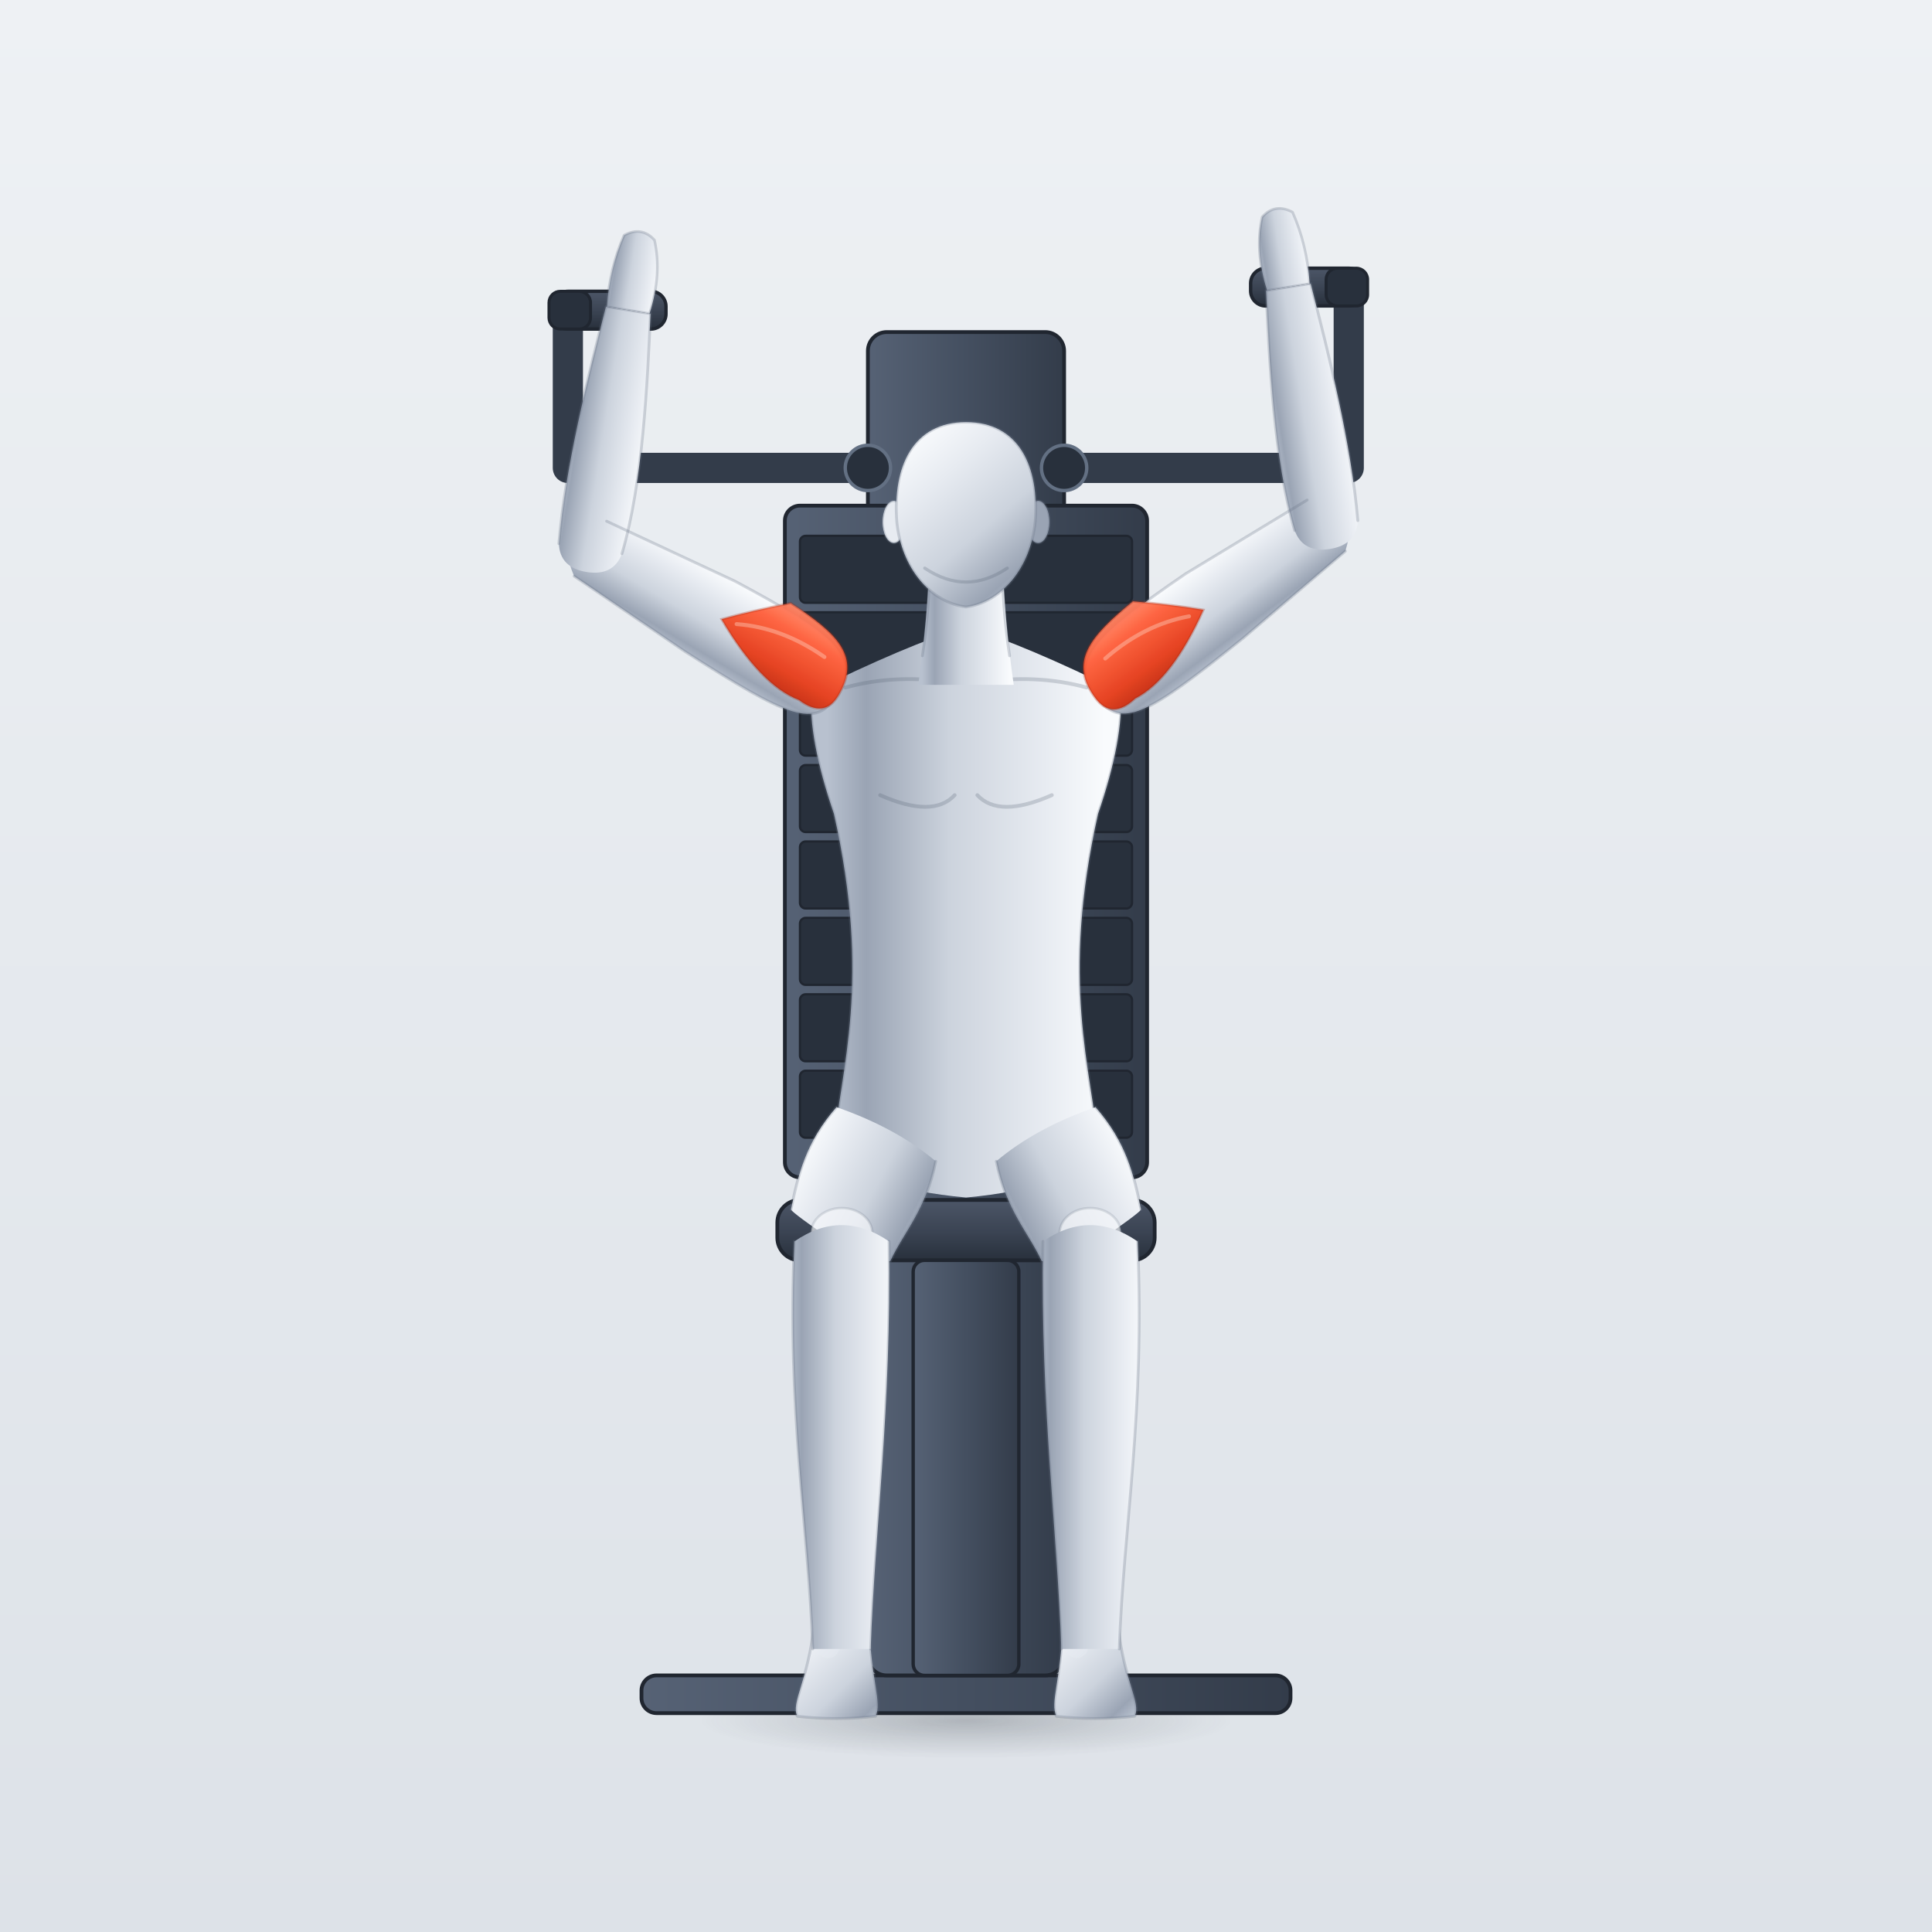
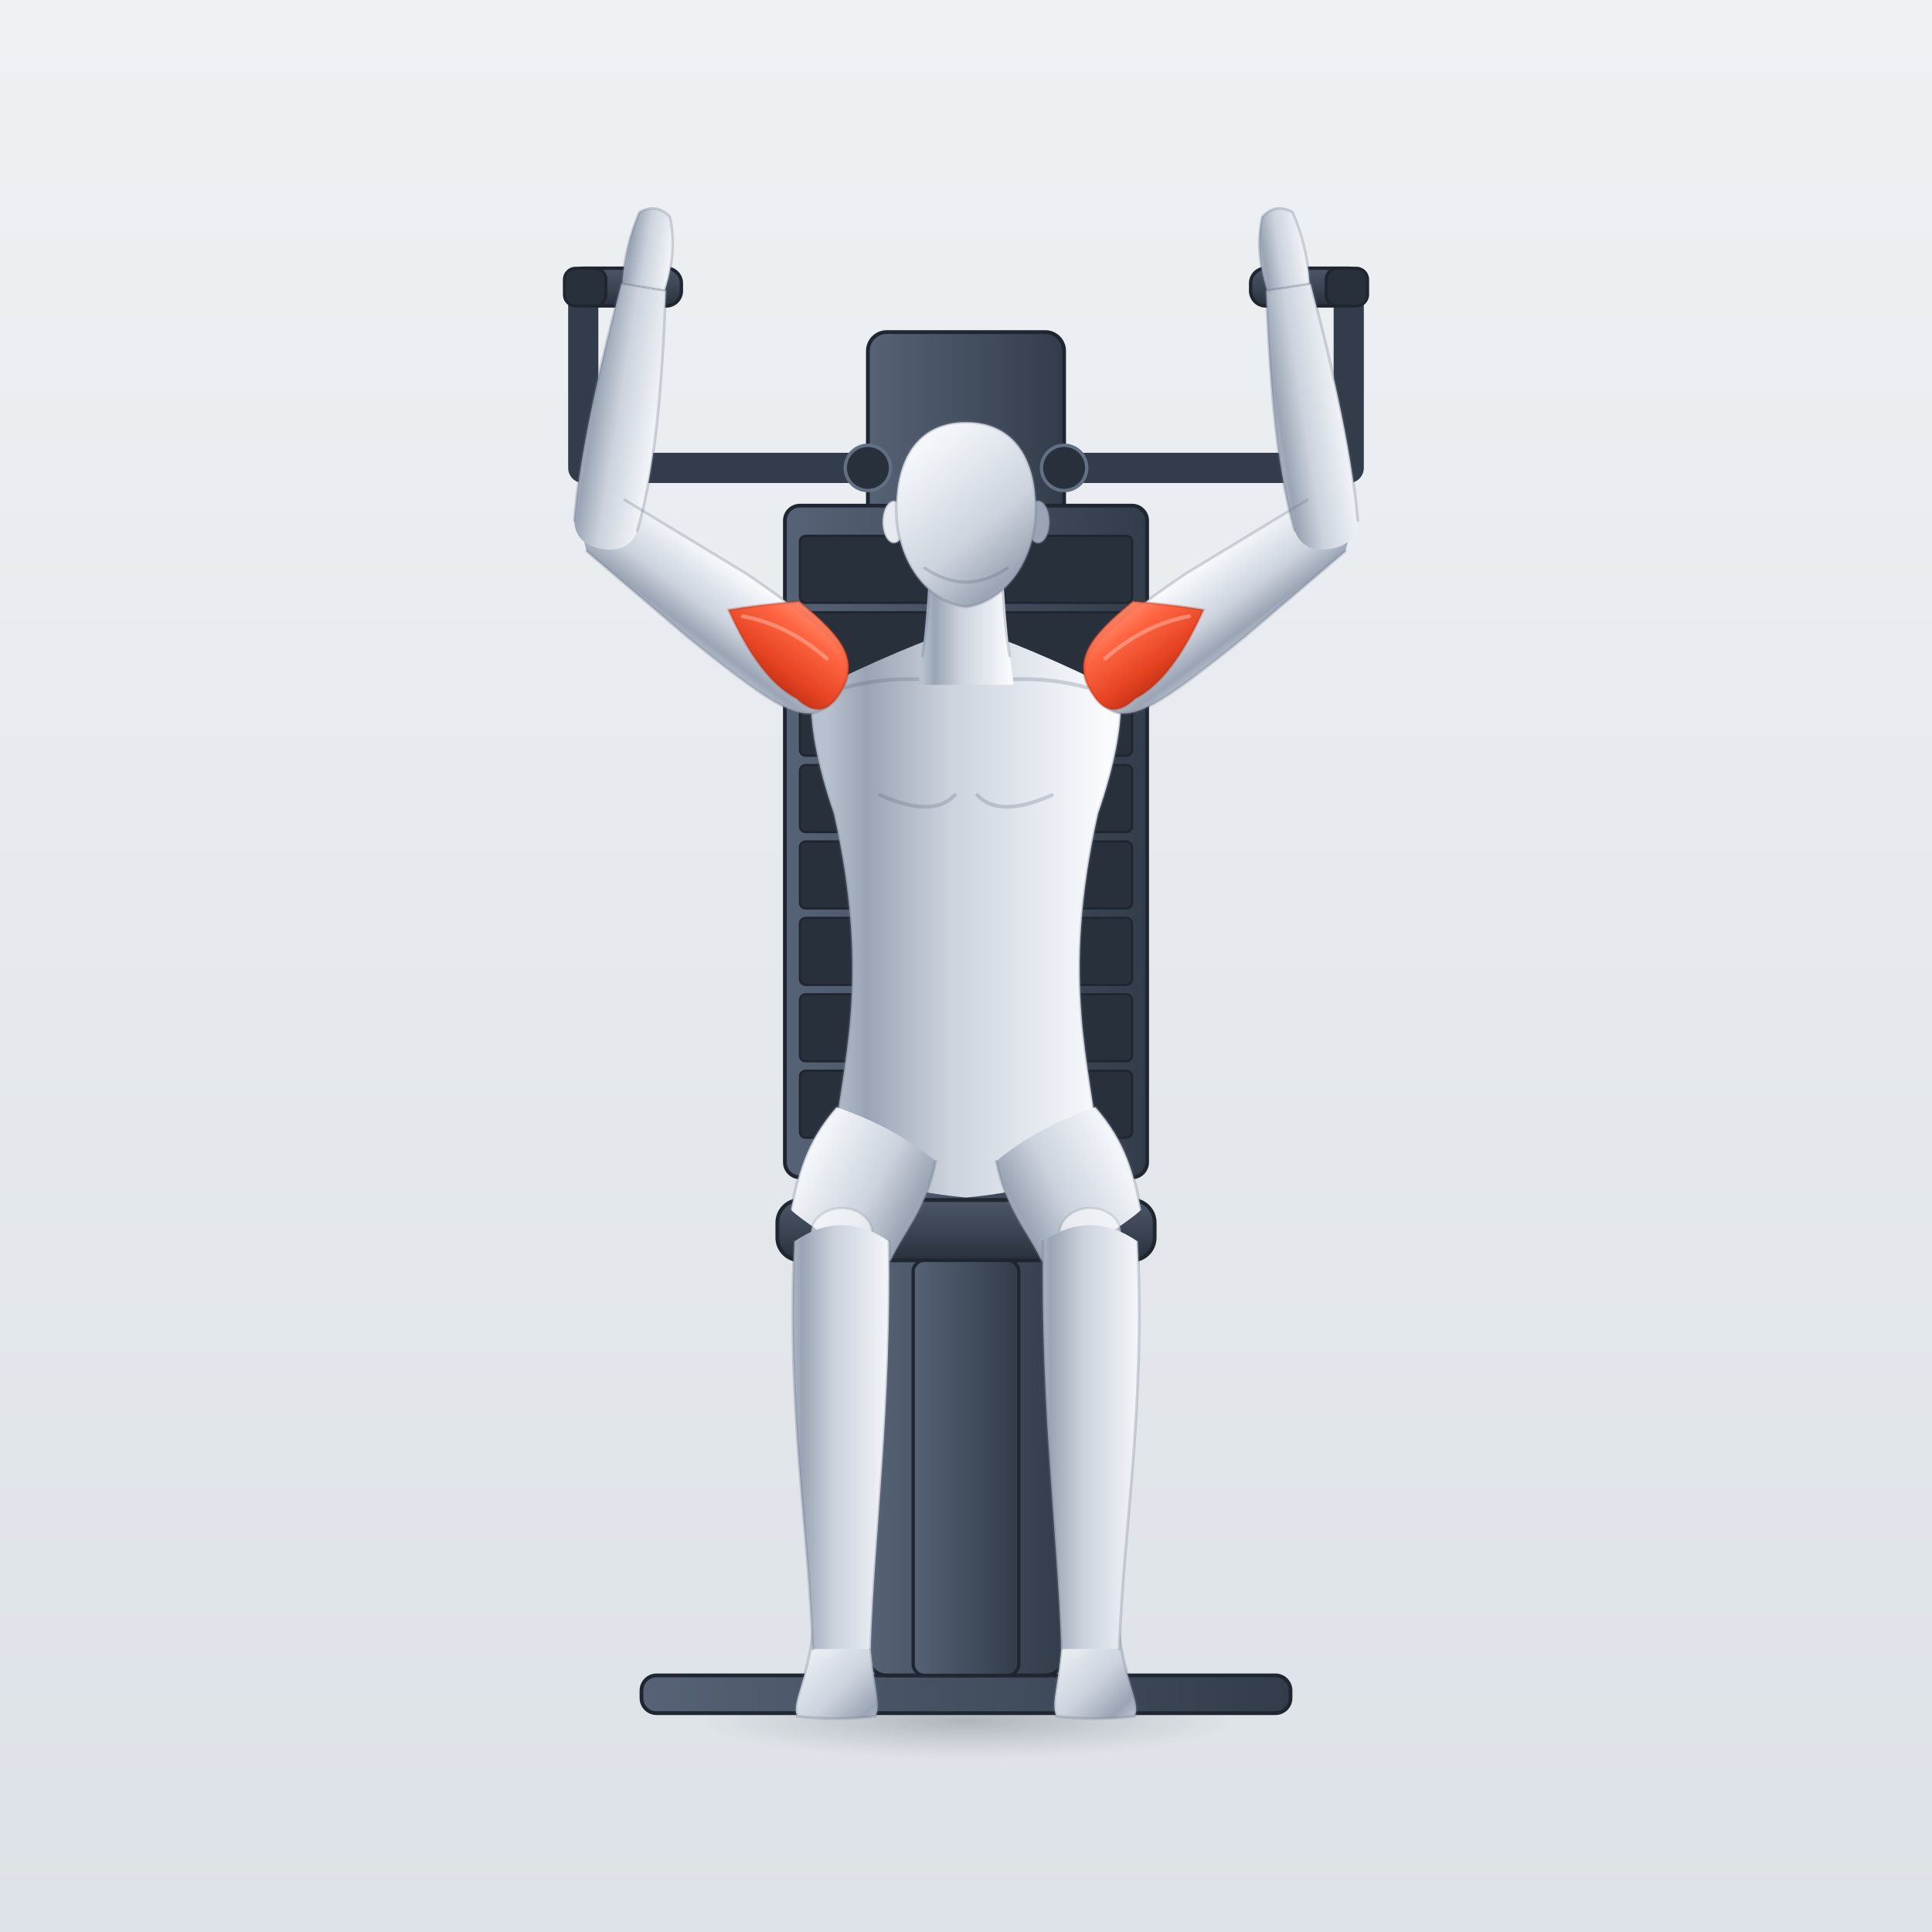
<svg xmlns="http://www.w3.org/2000/svg" width="384" height="384" viewBox="0 0 512 512">
  <defs>
    <linearGradient id="bg_grad" x1="0%" y1="0%" x2="0%" y2="100%">
      <stop offset="0%" stop-color="#EEF1F4" />
      <stop offset="100%" stop-color="#DDE2E8" />
    </linearGradient>
    <radialGradient id="floor_shadow" cx="50%" cy="50%" r="50%">
      <stop offset="0%" stop-color="rgba(25, 32, 42, 0.24)" />
      <stop offset="55%" stop-color="rgba(25, 32, 42, 0.10)" />
      <stop offset="100%" stop-color="rgba(25, 32, 42, 0)" />
    </radialGradient>
    <linearGradient id="mach_frame_grad" x1="0%" y1="0%" x2="100%" y2="0%">
      <stop offset="0%" stop-color="#566275" />
      <stop offset="50%" stop-color="#444F60" />
      <stop offset="100%" stop-color="#333C4A" />
    </linearGradient>
    <linearGradient id="mach_pad_grad" x1="0%" y1="0%" x2="0%" y2="100%">
      <stop offset="0%" stop-color="#4C5667" />
      <stop offset="55%" stop-color="#3A4352" />
      <stop offset="100%" stop-color="#28303C" />
    </linearGradient>
    <linearGradient id="l_ffoot_grad" gradientUnits="userSpaceOnUse" x1="211.56" y1="430.83" x2="234.56" y2="454.83">
      <stop offset="0%" stop-color="#F9FBFD" />
      <stop offset="26%" stop-color="#E7EBF1" />
      <stop offset="60%" stop-color="#CCD3DD" />
      <stop offset="88%" stop-color="#9AA4B4" />
      <stop offset="100%" stop-color="#B8C1CF" />
    </linearGradient>
    <linearGradient id="r_ffoot_grad" gradientUnits="userSpaceOnUse" x1="277.44" y1="430.83" x2="300.44" y2="454.83">
      <stop offset="0%" stop-color="#F9FBFD" />
      <stop offset="26%" stop-color="#E7EBF1" />
      <stop offset="60%" stop-color="#CCD3DD" />
      <stop offset="88%" stop-color="#9AA4B4" />
      <stop offset="100%" stop-color="#B8C1CF" />
    </linearGradient>
    <linearGradient id="l_fshin_grad" gradientUnits="userSpaceOnUse" x1="237.76" y1="380.83" x2="208.36" y2="380.83">
      <stop offset="0%" stop-color="#F9FBFD" />
      <stop offset="22%" stop-color="#E7EBF1" />
      <stop offset="56%" stop-color="#CCD3DD" />
      <stop offset="86%" stop-color="#9AA4B4" />
      <stop offset="100%" stop-color="#B8C1CF" />
    </linearGradient>
    <linearGradient id="r_fshin_grad" gradientUnits="userSpaceOnUse" x1="303.64" y1="380.83" x2="274.24" y2="380.83">
      <stop offset="0%" stop-color="#F9FBFD" />
      <stop offset="22%" stop-color="#E7EBF1" />
      <stop offset="56%" stop-color="#CCD3DD" />
      <stop offset="86%" stop-color="#9AA4B4" />
      <stop offset="100%" stop-color="#B8C1CF" />
    </linearGradient>
    <linearGradient id="l_fthigh_grad" gradientUnits="userSpaceOnUse" x1="212.79" y1="304.46" x2="247.27" y2="322.37">
      <stop offset="0%" stop-color="#F9FBFD" />
      <stop offset="22%" stop-color="#E7EBF1" />
      <stop offset="56%" stop-color="#CCD3DD" />
      <stop offset="86%" stop-color="#9AA4B4" />
      <stop offset="100%" stop-color="#B8C1CF" />
    </linearGradient>
    <linearGradient id="r_fthigh_grad" gradientUnits="userSpaceOnUse" x1="299.21" y1="304.46" x2="264.73" y2="322.37">
      <stop offset="0%" stop-color="#F9FBFD" />
      <stop offset="22%" stop-color="#E7EBF1" />
      <stop offset="56%" stop-color="#CCD3DD" />
      <stop offset="86%" stop-color="#9AA4B4" />
      <stop offset="100%" stop-color="#B8C1CF" />
    </linearGradient>
    <linearGradient id="front_ftorso_grad" gradientUnits="userSpaceOnUse" x1="292.75" y1="238" x2="219.25" y2="238">
      <stop offset="0%" stop-color="#F9FBFD" />
      <stop offset="22%" stop-color="#E7EBF1" />
      <stop offset="56%" stop-color="#CCD3DD" />
      <stop offset="86%" stop-color="#9AA4B4" />
      <stop offset="100%" stop-color="#B8C1CF" />
    </linearGradient>
    <linearGradient id="front_fneck_grad" gradientUnits="userSpaceOnUse" x1="267.55" y1="165" x2="244.45" y2="165">
      <stop offset="0%" stop-color="#F9FBFD" />
      <stop offset="22%" stop-color="#E7EBF1" />
      <stop offset="56%" stop-color="#CCD3DD" />
      <stop offset="86%" stop-color="#9AA4B4" />
      <stop offset="100%" stop-color="#B8C1CF" />
    </linearGradient>
    <linearGradient id="front_fhead_grad" gradientUnits="userSpaceOnUse" x1="240.4" y1="116.76" x2="273.55" y2="155.96">
      <stop offset="0%" stop-color="#F9FBFD" />
      <stop offset="26%" stop-color="#E7EBF1" />
      <stop offset="60%" stop-color="#CCD3DD" />
      <stop offset="88%" stop-color="#9AA4B4" />
      <stop offset="100%" stop-color="#B8C1CF" />
    </linearGradient>
-     <linearGradient id="l_arm_fua_grad" gradientUnits="userSpaceOnUse" x1="191.82" y1="152.4" x2="179.64" y2="173.01">
-       <stop offset="0%" stop-color="#F9FBFD" />
-       <stop offset="22%" stop-color="#E7EBF1" />
-       <stop offset="56%" stop-color="#CCD3DD" />
-       <stop offset="86%" stop-color="#9AA4B4" />
-       <stop offset="100%" stop-color="#B8C1CF" />
-     </linearGradient>
-     <linearGradient id="l_arm_ffa_grad" gradientUnits="userSpaceOnUse" x1="172.26" y1="115.52" x2="150.69" y2="112.09">
-       <stop offset="0%" stop-color="#F9FBFD" />
-       <stop offset="22%" stop-color="#E7EBF1" />
-       <stop offset="56%" stop-color="#CCD3DD" />
-       <stop offset="86%" stop-color="#9AA4B4" />
-       <stop offset="100%" stop-color="#B8C1CF" />
-     </linearGradient>
-     <linearGradient id="l_arm_fhand_grad" gradientUnits="userSpaceOnUse" x1="175.07" y1="73.72" x2="160.97" y2="71.48">
-       <stop offset="0%" stop-color="#F9FBFD" />
-       <stop offset="22%" stop-color="#E7EBF1" />
-       <stop offset="56%" stop-color="#CCD3DD" />
-       <stop offset="86%" stop-color="#9AA4B4" />
-       <stop offset="100%" stop-color="#B8C1CF" />
-     </linearGradient>
-     <linearGradient id="l_arm_fdelt_grad" gradientUnits="userSpaceOnUse" x1="193.44" y1="149.65" x2="178.02" y2="175.76">
+     <linearGradient id="l_arm_fua_grad" gradientUnits="userSpaceOnUse" x1="194.93" y1="150.06" x2="180.6" y2="169.23">
+       <stop offset="0%" stop-color="#F9FBFD" />
+       <stop offset="22%" stop-color="#E7EBF1" />
+       <stop offset="56%" stop-color="#CCD3DD" />
+       <stop offset="86%" stop-color="#9AA4B4" />
+       <stop offset="100%" stop-color="#B8C1CF" />
+     </linearGradient>
+     <linearGradient id="l_arm_ffa_grad" gradientUnits="userSpaceOnUse" x1="176.34" y1="109.4" x2="154.77" y2="105.97">
+       <stop offset="0%" stop-color="#F9FBFD" />
+       <stop offset="22%" stop-color="#E7EBF1" />
+       <stop offset="56%" stop-color="#CCD3DD" />
+       <stop offset="86%" stop-color="#9AA4B4" />
+       <stop offset="100%" stop-color="#B8C1CF" />
+     </linearGradient>
+     <linearGradient id="l_arm_fhand_grad" gradientUnits="userSpaceOnUse" x1="179.15" y1="67.6" x2="165.04" y2="65.36">
+       <stop offset="0%" stop-color="#F9FBFD" />
+       <stop offset="22%" stop-color="#E7EBF1" />
+       <stop offset="56%" stop-color="#CCD3DD" />
+       <stop offset="86%" stop-color="#9AA4B4" />
+       <stop offset="100%" stop-color="#B8C1CF" />
+     </linearGradient>
+     <linearGradient id="l_arm_fdelt_grad" gradientUnits="userSpaceOnUse" x1="196.84" y1="147.5" x2="178.69" y2="171.79">
      <stop offset="0%" stop-color="#FF8A6B" />
      <stop offset="22%" stop-color="#FF603B" />
      <stop offset="56%" stop-color="#E73E1B" />
      <stop offset="86%" stop-color="#B5240A" />
      <stop offset="100%" stop-color="#EE5D3D" />
    </linearGradient>
    <linearGradient id="r_arm_fua_grad" gradientUnits="userSpaceOnUse" x1="317.07" y1="150.06" x2="331.4" y2="169.23">
      <stop offset="0%" stop-color="#F9FBFD" />
      <stop offset="22%" stop-color="#E7EBF1" />
      <stop offset="56%" stop-color="#CCD3DD" />
      <stop offset="86%" stop-color="#9AA4B4" />
      <stop offset="100%" stop-color="#B8C1CF" />
    </linearGradient>
    <linearGradient id="r_arm_ffa_grad" gradientUnits="userSpaceOnUse" x1="357.23" y1="105.97" x2="335.66" y2="109.4">
      <stop offset="0%" stop-color="#F9FBFD" />
      <stop offset="22%" stop-color="#E7EBF1" />
      <stop offset="56%" stop-color="#CCD3DD" />
      <stop offset="86%" stop-color="#9AA4B4" />
      <stop offset="100%" stop-color="#B8C1CF" />
    </linearGradient>
    <linearGradient id="r_arm_fhand_grad" gradientUnits="userSpaceOnUse" x1="346.96" y1="65.36" x2="332.85" y2="67.6">
      <stop offset="0%" stop-color="#F9FBFD" />
      <stop offset="22%" stop-color="#E7EBF1" />
      <stop offset="56%" stop-color="#CCD3DD" />
      <stop offset="86%" stop-color="#9AA4B4" />
      <stop offset="100%" stop-color="#B8C1CF" />
    </linearGradient>
    <linearGradient id="r_arm_fdelt_grad" gradientUnits="userSpaceOnUse" x1="315.16" y1="147.5" x2="333.31" y2="171.79">
      <stop offset="0%" stop-color="#FF8A6B" />
      <stop offset="22%" stop-color="#FF603B" />
      <stop offset="56%" stop-color="#E73E1B" />
      <stop offset="86%" stop-color="#B5240A" />
      <stop offset="100%" stop-color="#EE5D3D" />
    </linearGradient>
  </defs>
  <rect width="512" height="512" fill="url(#bg_grad)" />
  <ellipse cx="256" cy="456" rx="70.94" ry="10" fill="url(#floor_shadow)" />
  <g class="prop-machine prop-shoulder-press">
    <rect x="170" y="444" width="172" height="10" rx="4" fill="url(#mach_frame_grad)" stroke="#202630" stroke-width="1" />
    <rect x="230" y="88" width="52" height="356" rx="5" fill="url(#mach_frame_grad)" stroke="#202630" stroke-width="1" />
    <g class="mach-stack">
      <rect x="208" y="134" width="96" height="178" rx="4" fill="url(#mach_frame_grad)" stroke="#202630" stroke-width="1" />
      <rect x="212" y="142" width="88" height="17.75" rx="1.5" fill="#28303C" stroke="#202630" stroke-width="0.6" />
      <rect x="212" y="162.25" width="88" height="17.75" rx="1.5" fill="#28303C" stroke="#202630" stroke-width="0.6" />
      <rect x="212" y="182.5" width="88" height="17.75" rx="1.5" fill="#28303C" stroke="#202630" stroke-width="0.6" />
      <rect x="212" y="202.75" width="88" height="17.75" rx="1.5" fill="#28303C" stroke="#202630" stroke-width="0.6" />
      <rect x="212" y="223" width="88" height="17.75" rx="1.5" fill="#28303C" stroke="#202630" stroke-width="0.6" />
      <rect x="212" y="243.25" width="88" height="17.75" rx="1.5" fill="#28303C" stroke="#202630" stroke-width="0.6" />
      <rect x="212" y="263.5" width="88" height="17.75" rx="1.5" fill="#28303C" stroke="#202630" stroke-width="0.6" />
      <rect x="212" y="283.75" width="88" height="17.75" rx="1.5" fill="#28303C" stroke="#202630" stroke-width="0.6" />
    </g>
    <rect x="228" y="190" width="56" height="122" rx="8" fill="url(#mach_pad_grad)" stroke="#202630" stroke-width="1" />
    <rect x="206" y="318" width="100" height="16" rx="6" fill="url(#mach_pad_grad)" stroke="#202630" stroke-width="1" />
    <rect x="242" y="334" width="28" height="110" rx="3" fill="url(#mach_frame_grad)" stroke="#202630" stroke-width="0.9" />
-     <path d="M 230,124 L 150.49,124 L 150.49,82.2" fill="none" stroke="#333C4A" stroke-width="8" stroke-linejoin="round" stroke-linecap="round" />
+     <path d="M 230,124 L 154.57,124 L 154.57,76.08" fill="none" stroke="#333C4A" stroke-width="8" stroke-linejoin="round" stroke-linecap="round" />
    <path d="M 282,124 L 357.43,124 L 357.43,76.08" fill="none" stroke="#333C4A" stroke-width="8" stroke-linejoin="round" stroke-linecap="round" />
-     <rect x="146.49" y="77.2" width="30" height="10" rx="4" fill="url(#mach_pad_grad)" stroke="#202630" stroke-width="0.9" />
+     <rect x="150.57" y="71.08" width="30" height="10" rx="4" fill="url(#mach_pad_grad)" stroke="#202630" stroke-width="0.9" />
    <rect x="331.43" y="71.08" width="30" height="10" rx="4" fill="url(#mach_pad_grad)" stroke="#202630" stroke-width="0.9" />
    <circle cx="230" cy="124" r="6" fill="#28303C" stroke="#637083" stroke-width="0.9" />
    <circle cx="282" cy="124" r="6" fill="#28303C" stroke="#637083" stroke-width="0.9" />
  </g>
  <g class="figure">
    <g class="front-torso">
      <path d="M 256,317.36 Q 229,314.88 220.72,304.96 C 222.88,282.64 231,260.32 221,215.68 Q 214.18,195.84 215,183.44 Q 240.05,171.04 256,166.08 Q 271.95,171.04 297,183.44 Q 297.82,195.84 291,215.68 C 281,260.32 289.12,282.64 291.28,304.96 Q 283,314.88 256,317.36 Z" fill="url(#front_ftorso_grad)" />
      <path d="M 220.72,304.96 C 222.88,282.64 231,260.32 221,215.68 Q 214.18,195.84 215,183.44" fill="none" stroke="rgba(105, 116, 134, 0.28)" stroke-width="0.75" stroke-linecap="round" />
      <path d="M 297,183.44 Q 297.82,195.84 291,215.68 C 281,260.32 289.12,282.64 291.28,304.96" fill="none" stroke="rgba(105, 116, 134, 0.28)" stroke-width="0.75" stroke-linecap="round" />
      <path d="M 253,180.96 Q 237.55,178.48 224.02,182.2" fill="none" stroke="rgba(82, 92, 110, 0.24)" stroke-width="1.0" stroke-linecap="round" />
      <path d="M 259,180.96 Q 274.45,178.48 287.98,182.2" fill="none" stroke="rgba(82, 92, 110, 0.24)" stroke-width="1.0" stroke-linecap="round" />
      <path d="M 233.25,210.72 Q 247.25,216.92 253,210.72 M 259,210.72 Q 264.75,216.92 278.75,210.72" fill="none" stroke="rgba(82, 92, 110, 0.24)" stroke-width="1.0" stroke-linecap="round" />
    </g>
    <g class="front-head-neck">
      <path d="M 243.35,181.5 Q 245.88,163.9 246.32,147.4 L 265.68,147.4 Q 266.12,163.9 268.65,181.5 Z" fill="url(#front_fneck_grad)" />
      <path d="M 244.45,173.8 Q 246.1,162.8 246.32,152.9" fill="none" stroke="rgba(105, 116, 134, 0.28)" stroke-width="0.75" stroke-linecap="round" />
      <path d="M 267.55,173.8 Q 265.9,162.8 265.68,152.9" fill="none" stroke="rgba(105, 116, 134, 0.28)" stroke-width="0.75" stroke-linecap="round" />
      <ellipse cx="236.89" cy="138.32" rx="3.0" ry="5.6" fill="#E7EBF1" stroke="rgba(105, 116, 134, 0.28)" stroke-width="0.65" />
      <ellipse cx="275.11" cy="138.32" rx="3.0" ry="5.6" fill="#9AA4B4" stroke="rgba(105, 116, 134, 0.28)" stroke-width="0.65" />
      <path d="M 256,111.86 C 270.04,111.86 275.5,123.62 274.33,138.32 C 273.16,150.57 265.36,159.64 256,160.86 C 246.64,159.64 238.84,150.57 237.67,138.32 C 236.5,123.62 241.96,111.86 256,111.86 Z" fill="url(#front_fhead_grad)" stroke="rgba(105, 116, 134, 0.28)" stroke-width="0.75" stroke-linejoin="round" />
      <path d="M 245.08,150.57 Q 256,157.92 266.92,150.57" fill="none" stroke="rgba(82, 92, 110, 0.24)" stroke-width="0.85" stroke-linecap="round" />
    </g>
    <g class="front-foot">
      <path d="M 215.7,430.83 C 214.22,445.23 209.47,451.33 211.3,454.83 Q 221.66,456.03 232.02,454.83 C 233.85,451.33 230.78,445.23 230.42,430.83 Z" fill="url(#l_ffoot_grad)" />
      <path d="M 215.7,430.83 C 214.22,445.23 209.47,451.33 211.3,454.83 Q 221.66,456.03 232.02,454.83 C 233.85,451.33 230.78,445.23 230.42,430.83" fill="none" stroke="rgba(105, 116, 134, 0.28)" stroke-width="0.75" stroke-linejoin="round" stroke-linecap="round" />
      <ellipse cx="219.46" cy="435.83" rx="3.2" ry="3.6" fill="#E7EBF1" opacity="0.45" />
    </g>
    <g class="front-thigh">
      <path d="M 221.67,329.51 Q 209.86,321.34 209.62,320.53 C 211.53,311.3 213.47,302.77 221.67,293.4 Q 237.56,298.93 247.98,307.75 C 245.41,320.72 239.49,326.51 235.94,334.2 Q 235.15,334.47 221.67,329.51 Z" fill="url(#l_fthigh_grad)" />
      <path d="M 209.62,320.53 C 211.53,311.3 213.47,302.77 221.67,293.4" fill="none" stroke="rgba(105, 116, 134, 0.28)" stroke-width="0.75" stroke-linecap="round" />
      <path d="M 247.98,307.75 C 245.41,320.72 239.49,326.51 235.94,334.2" fill="none" stroke="rgba(105, 116, 134, 0.28)" stroke-width="0.75" stroke-linecap="round" />
      <ellipse cx="223.06" cy="326.83" rx="8.14" ry="6.69" fill="#F9FBFD" opacity="0.66" stroke="rgba(82, 92, 110, 0.24)" stroke-width="0.65" />
    </g>
    <g class="front-shin">
      <path d="M 215.38,436.99 C 214.26,404.59 208.5,374.35 210.52,328.99 Q 223.06,320.35 235.61,328.99 C 236.22,374.35 231.86,404.59 230.74,436.99 Z" fill="url(#l_fshin_grad)" />
      <path d="M 215.38,436.99 C 214.26,404.59 208.5,374.35 210.52,328.99" fill="none" stroke="rgba(105, 116, 134, 0.28)" stroke-width="0.75" stroke-linecap="round" />
      <path d="M 235.61,328.99 C 236.22,374.35 231.86,404.59 230.74,436.99" fill="none" stroke="rgba(105, 116, 134, 0.28)" stroke-width="0.75" stroke-linecap="round" />
    </g>
    <g class="front-foot">
      <path d="M 281.58,430.83 C 281.22,445.23 278.15,451.33 279.98,454.83 Q 290.34,456.03 300.7,454.83 C 302.53,451.33 297.78,445.23 296.3,430.83 Z" fill="url(#r_ffoot_grad)" />
      <path d="M 281.58,430.83 C 281.22,445.23 278.15,451.33 279.98,454.83 Q 290.34,456.03 300.7,454.83 C 302.53,451.33 297.78,445.23 296.3,430.83" fill="none" stroke="rgba(105, 116, 134, 0.28)" stroke-width="0.75" stroke-linejoin="round" stroke-linecap="round" />
      <ellipse cx="285.34" cy="435.83" rx="3.2" ry="3.6" fill="#E7EBF1" opacity="0.45" />
    </g>
    <g class="front-thigh">
      <path d="M 290.33,329.51 Q 302.14,321.34 302.38,320.53 C 300.47,311.3 298.53,302.77 290.33,293.4 Q 274.44,298.93 264.02,307.75 C 266.59,320.72 272.51,326.51 276.06,334.2 Q 276.85,334.47 290.33,329.51 Z" fill="url(#r_fthigh_grad)" />
      <path d="M 302.38,320.53 C 300.47,311.3 298.53,302.77 290.33,293.4" fill="none" stroke="rgba(105, 116, 134, 0.28)" stroke-width="0.75" stroke-linecap="round" />
      <path d="M 264.02,307.75 C 266.59,320.72 272.51,326.51 276.06,334.2" fill="none" stroke="rgba(105, 116, 134, 0.28)" stroke-width="0.75" stroke-linecap="round" />
      <ellipse cx="288.94" cy="326.83" rx="8.14" ry="6.69" fill="#F9FBFD" opacity="0.66" stroke="rgba(82, 92, 110, 0.24)" stroke-width="0.65" />
    </g>
    <g class="front-shin">
      <path d="M 281.26,436.99 C 280.14,404.59 275.78,374.35 276.39,328.99 Q 288.94,320.35 301.48,328.99 C 303.5,374.35 297.74,404.59 296.62,436.99 Z" fill="url(#r_fshin_grad)" />
      <path d="M 281.26,436.99 C 280.14,404.59 275.78,374.35 276.39,328.99" fill="none" stroke="rgba(105, 116, 134, 0.28)" stroke-width="0.75" stroke-linecap="round" />
      <path d="M 301.48,328.99 C 303.5,374.35 297.74,404.59 296.62,436.99" fill="none" stroke="rgba(105, 116, 134, 0.28)" stroke-width="0.75" stroke-linecap="round" />
    </g>
    <g class="front-arm">
-       <path d="M 221.8,184.02 C 227.84,173.81 221.8,168.48 194.8,154.03 Q 172.68,143.69 160.76,138.12 Q 153.04,138.9 151.07,142.22 Q 149.1,145.55 152.15,152.69 Q 166.8,162.66 181.45,172.62 C 208.97,190.21 216.24,193.44 221.8,184.02 Z" fill="url(#l_arm_fua_grad)" />
-       <path d="M 155.48,151.59 Q 162.56,152.71 164.82,146.73 C 170.36,128.17 171.58,101.15 172.4,83.14 L 160.58,81.26 C 155.73,100.32 149.81,123.61 148.1,144.08 Q 148.39,150.46 155.48,151.59 Z" fill="url(#l_arm_ffa_grad)" />
-       <path d="M 172.14,83.1 Q 175.45,72.6 173.44,63.62 Q 170.04,59.84 165.38,62.34 Q 161.5,71.17 160.85,81.3 Z" fill="url(#l_arm_fhand_grad)" stroke="rgba(105, 116, 134, 0.28)" stroke-width="0.7" stroke-linejoin="round" />
-       <path d="M 221.8,184.02 C 227.84,173.81 221.8,168.48 194.8,154.03 Q 172.68,143.69 160.76,138.12" fill="none" stroke="rgba(105, 116, 134, 0.28)" stroke-width="0.75" stroke-linecap="round" />
-       <path d="M 152.15,152.69 Q 166.8,162.66 181.45,172.62 C 208.97,190.21 216.24,193.44 221.8,184.02" fill="none" stroke="rgba(105, 116, 134, 0.28)" stroke-width="0.75" stroke-linecap="round" />
-       <path d="M 164.82,146.73 C 170.36,128.17 171.58,101.15 172.4,83.14" fill="none" stroke="rgba(105, 116, 134, 0.28)" stroke-width="0.75" stroke-linecap="round" />
-       <path d="M 160.58,81.26 C 155.73,100.32 149.81,123.61 148.1,144.08" fill="none" stroke="rgba(105, 116, 134, 0.28)" stroke-width="0.75" stroke-linecap="round" />
+       <path d="M 221.33,184.73 C 228.43,175.24 223.01,169.29 197.73,152 Q 176.84,139.33 165.6,132.51 Q 157.84,132.45 155.52,135.54 Q 153.21,138.64 155.47,146.07 Q 168.95,157.55 182.44,169.04 C 207.9,189.5 214.78,193.5 221.33,184.73 Z" fill="url(#l_arm_fua_grad)" />
+       <path d="M 159.55,145.47 Q 166.64,146.59 168.89,140.62 C 174.43,122.05 175.66,95.03 176.48,77.02 L 164.66,75.14 C 159.81,94.2 153.89,117.5 152.17,137.96 Q 152.47,144.34 159.55,145.47 Z" fill="url(#l_arm_ffa_grad)" />
+       <path d="M 176.21,76.98 Q 179.53,66.48 177.52,57.5 Q 174.12,53.72 169.46,56.22 Q 165.58,65.05 164.93,75.18 Z" fill="url(#l_arm_fhand_grad)" stroke="rgba(105, 116, 134, 0.28)" stroke-width="0.7" stroke-linejoin="round" />
+       <path d="M 221.33,184.73 C 228.43,175.24 223.01,169.29 197.73,152 Q 176.84,139.33 165.6,132.51" fill="none" stroke="rgba(105, 116, 134, 0.28)" stroke-width="0.75" stroke-linecap="round" />
+       <path d="M 155.47,146.07 Q 168.95,157.55 182.44,169.04 C 207.9,189.5 214.78,193.5 221.33,184.73" fill="none" stroke="rgba(105, 116, 134, 0.28)" stroke-width="0.75" stroke-linecap="round" />
+       <path d="M 168.89,140.62 C 174.43,122.05 175.66,95.03 176.48,77.02" fill="none" stroke="rgba(105, 116, 134, 0.28)" stroke-width="0.75" stroke-linecap="round" />
+       <path d="M 164.66,75.14 C 159.81,94.2 153.89,117.5 152.17,137.96" fill="none" stroke="rgba(105, 116, 134, 0.28)" stroke-width="0.75" stroke-linecap="round" />
      <g class="muscle-deltoids">
-         <path d="M 222.2,184.25 C 228.23,174.05 222.11,167.96 209.54,159.83 Q 198.81,161.96 191.22,164.1 Q 201.46,181.53 211.75,185.5 Q 218.49,190.53 222.2,184.25 Z" fill="url(#l_arm_fdelt_grad)" stroke="rgba(165, 34, 10, 0.30)" stroke-width="0.65" opacity="0.96" />
-         <path d="M 218.48,174.11 Q 207.31,166.28 195.2,165.39" fill="none" stroke="rgba(255, 228, 215, 0.36)" stroke-width="1.05" stroke-linecap="round" />
+         <path d="M 221.7,185.01 C 228.79,175.51 223.37,168.8 211.75,159.36 Q 200.85,160.31 193.08,161.62 Q 201.37,180.06 211.18,185.11 Q 217.33,190.85 221.7,185.01 Z" fill="url(#l_arm_fdelt_grad)" stroke="rgba(165, 34, 10, 0.30)" stroke-width="0.65" opacity="0.96" />
+         <path d="M 219.1,174.52 Q 208.84,165.53 196.89,163.33" fill="none" stroke="rgba(255, 228, 215, 0.36)" stroke-width="1.05" stroke-linecap="round" />
      </g>
    </g>
    <g class="front-arm">
      <path d="M 290.67,184.73 C 283.57,175.24 288.99,169.29 314.27,152 Q 335.16,139.33 346.4,132.51 Q 354.16,132.45 356.48,135.54 Q 358.79,138.64 356.53,146.07 Q 343.05,157.55 329.56,169.04 C 304.1,189.5 297.22,193.5 290.67,184.73 Z" fill="url(#r_arm_fua_grad)" />
      <path d="M 352.45,145.47 Q 345.36,146.59 343.11,140.62 C 337.57,122.05 336.34,95.03 335.52,77.02 L 347.34,75.14 C 352.19,94.2 358.11,117.5 359.83,137.96 Q 359.53,144.34 352.45,145.47 Z" fill="url(#r_arm_ffa_grad)" />
      <path d="M 335.79,76.98 Q 332.47,66.48 334.48,57.5 Q 337.88,53.72 342.54,56.22 Q 346.42,65.05 347.07,75.18 Z" fill="url(#r_arm_fhand_grad)" stroke="rgba(105, 116, 134, 0.28)" stroke-width="0.7" stroke-linejoin="round" />
      <path d="M 290.67,184.73 C 283.57,175.24 288.99,169.29 314.27,152 Q 335.16,139.33 346.4,132.51" fill="none" stroke="rgba(105, 116, 134, 0.28)" stroke-width="0.75" stroke-linecap="round" />
      <path d="M 356.53,146.07 Q 343.05,157.55 329.56,169.04 C 304.1,189.5 297.22,193.5 290.67,184.73" fill="none" stroke="rgba(105, 116, 134, 0.28)" stroke-width="0.75" stroke-linecap="round" />
      <path d="M 343.11,140.62 C 337.57,122.05 336.34,95.03 335.52,77.02" fill="none" stroke="rgba(105, 116, 134, 0.28)" stroke-width="0.75" stroke-linecap="round" />
      <path d="M 347.34,75.14 C 352.19,94.2 358.11,117.5 359.83,137.96" fill="none" stroke="rgba(105, 116, 134, 0.28)" stroke-width="0.75" stroke-linecap="round" />
      <g class="muscle-deltoids">
        <path d="M 290.3,185.01 C 283.21,175.51 288.63,168.8 300.25,159.36 Q 311.15,160.31 318.92,161.62 Q 310.63,180.06 300.82,185.11 Q 294.67,190.85 290.3,185.01 Z" fill="url(#r_arm_fdelt_grad)" stroke="rgba(165, 34, 10, 0.30)" stroke-width="0.65" opacity="0.96" />
        <path d="M 292.9,174.52 Q 303.16,165.53 315.11,163.33" fill="none" stroke="rgba(255, 228, 215, 0.36)" stroke-width="1.05" stroke-linecap="round" />
      </g>
    </g>
  </g>
  <g class="prop-machine-front">
-     <rect x="145.49" y="77.2" width="11" height="10" rx="3" fill="#28303C" stroke="#202630" stroke-width="0.8" />
+     <rect x="149.57" y="71.08" width="11" height="10" rx="3" fill="#28303C" stroke="#202630" stroke-width="0.8" />
    <rect x="351.43" y="71.08" width="11" height="10" rx="3" fill="#28303C" stroke="#202630" stroke-width="0.8" />
  </g>
</svg>
